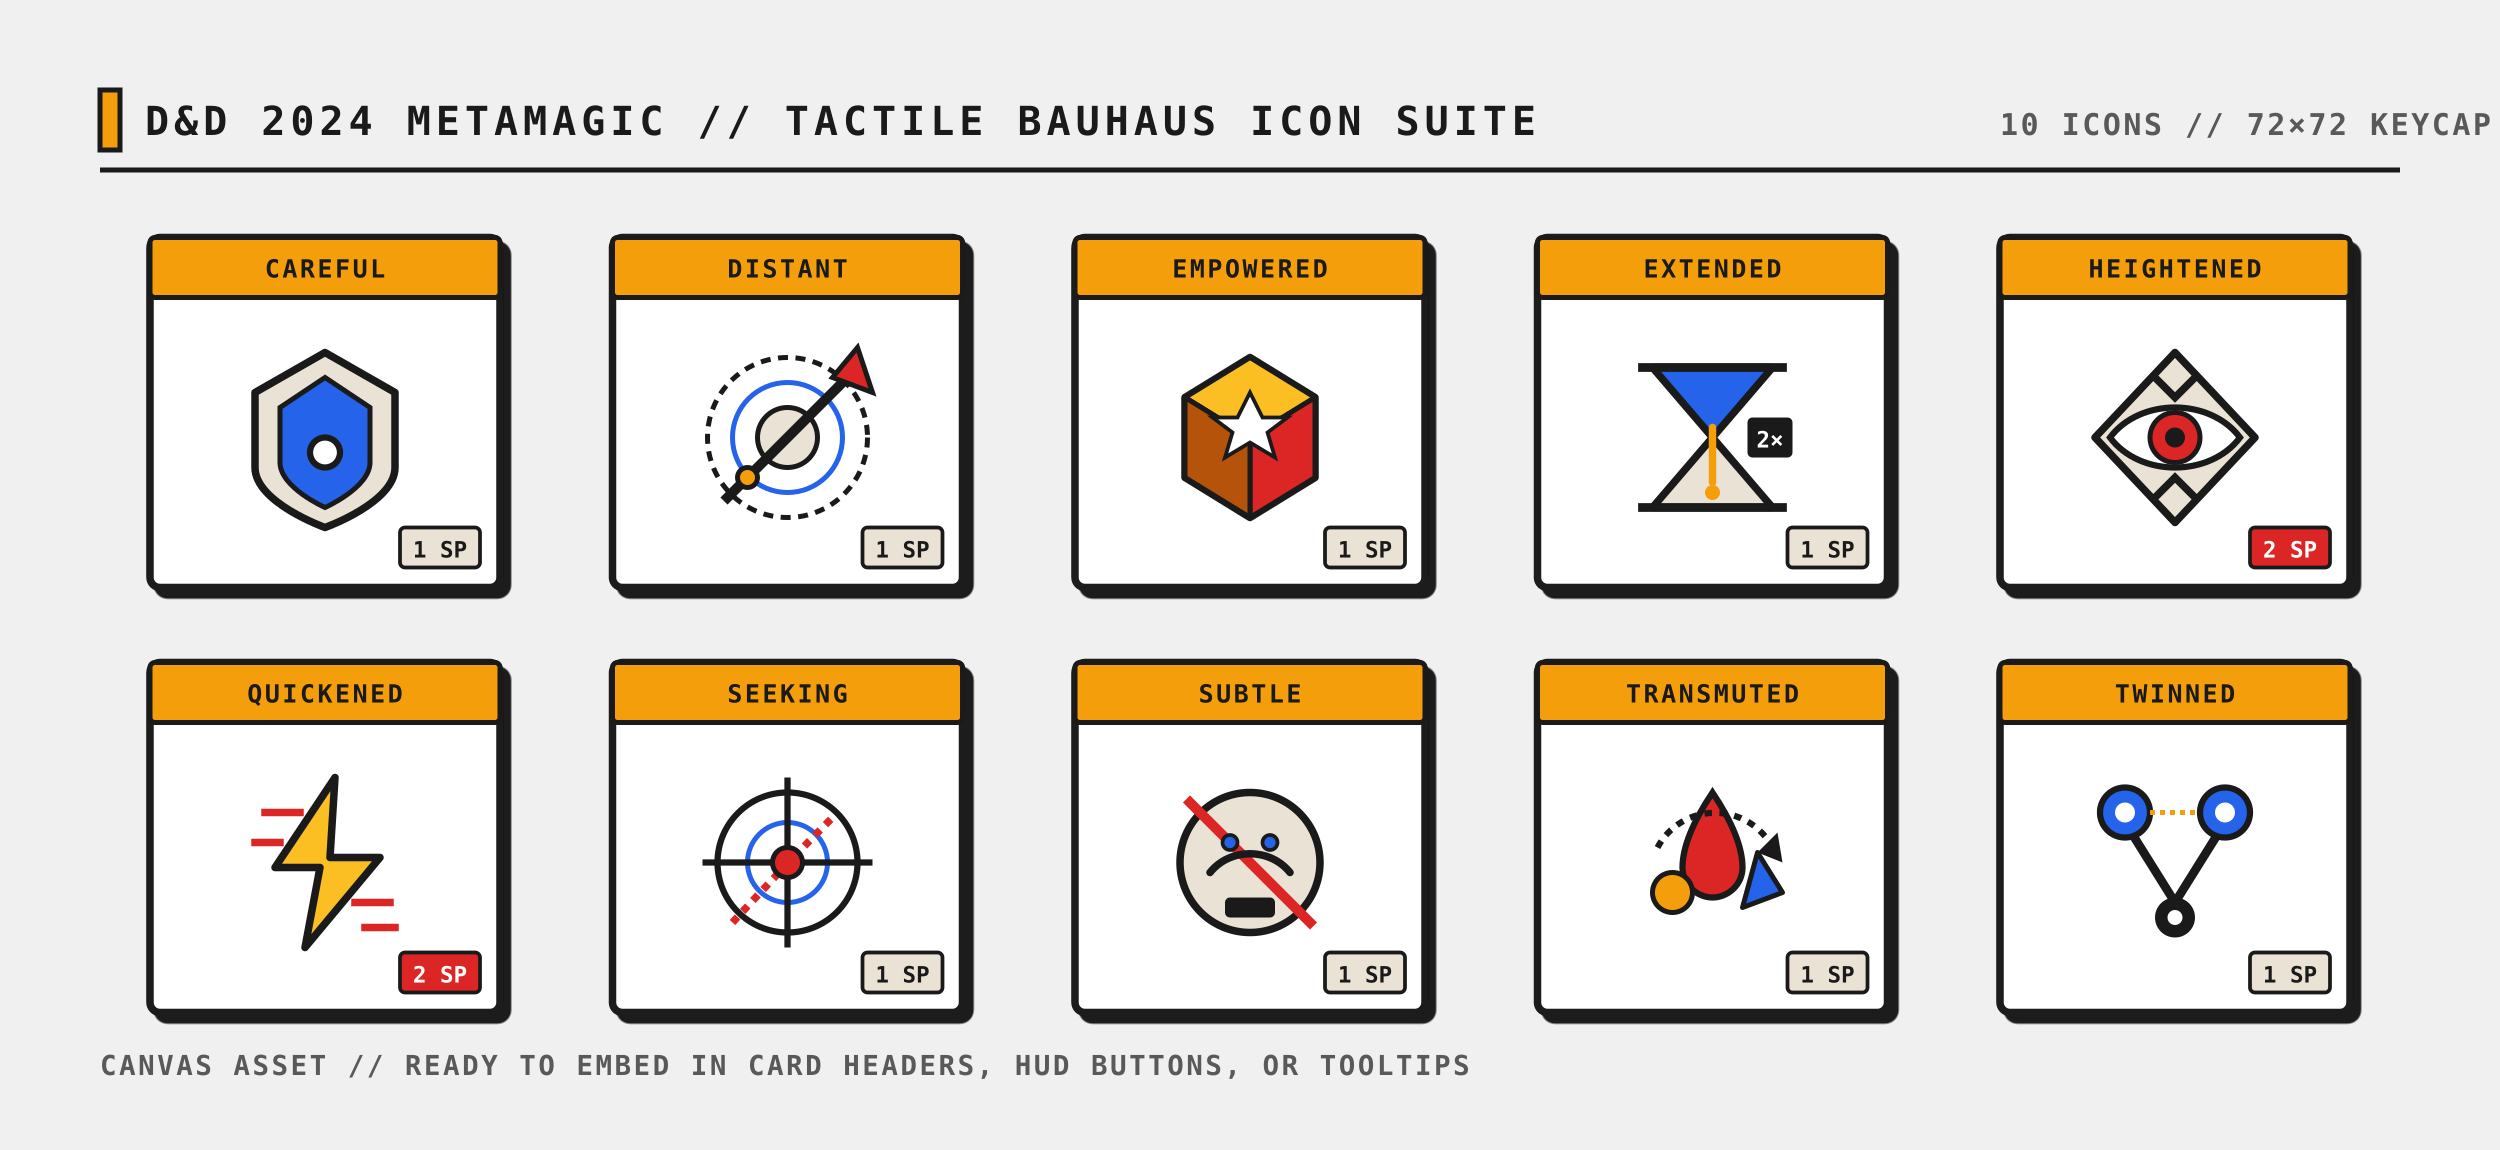
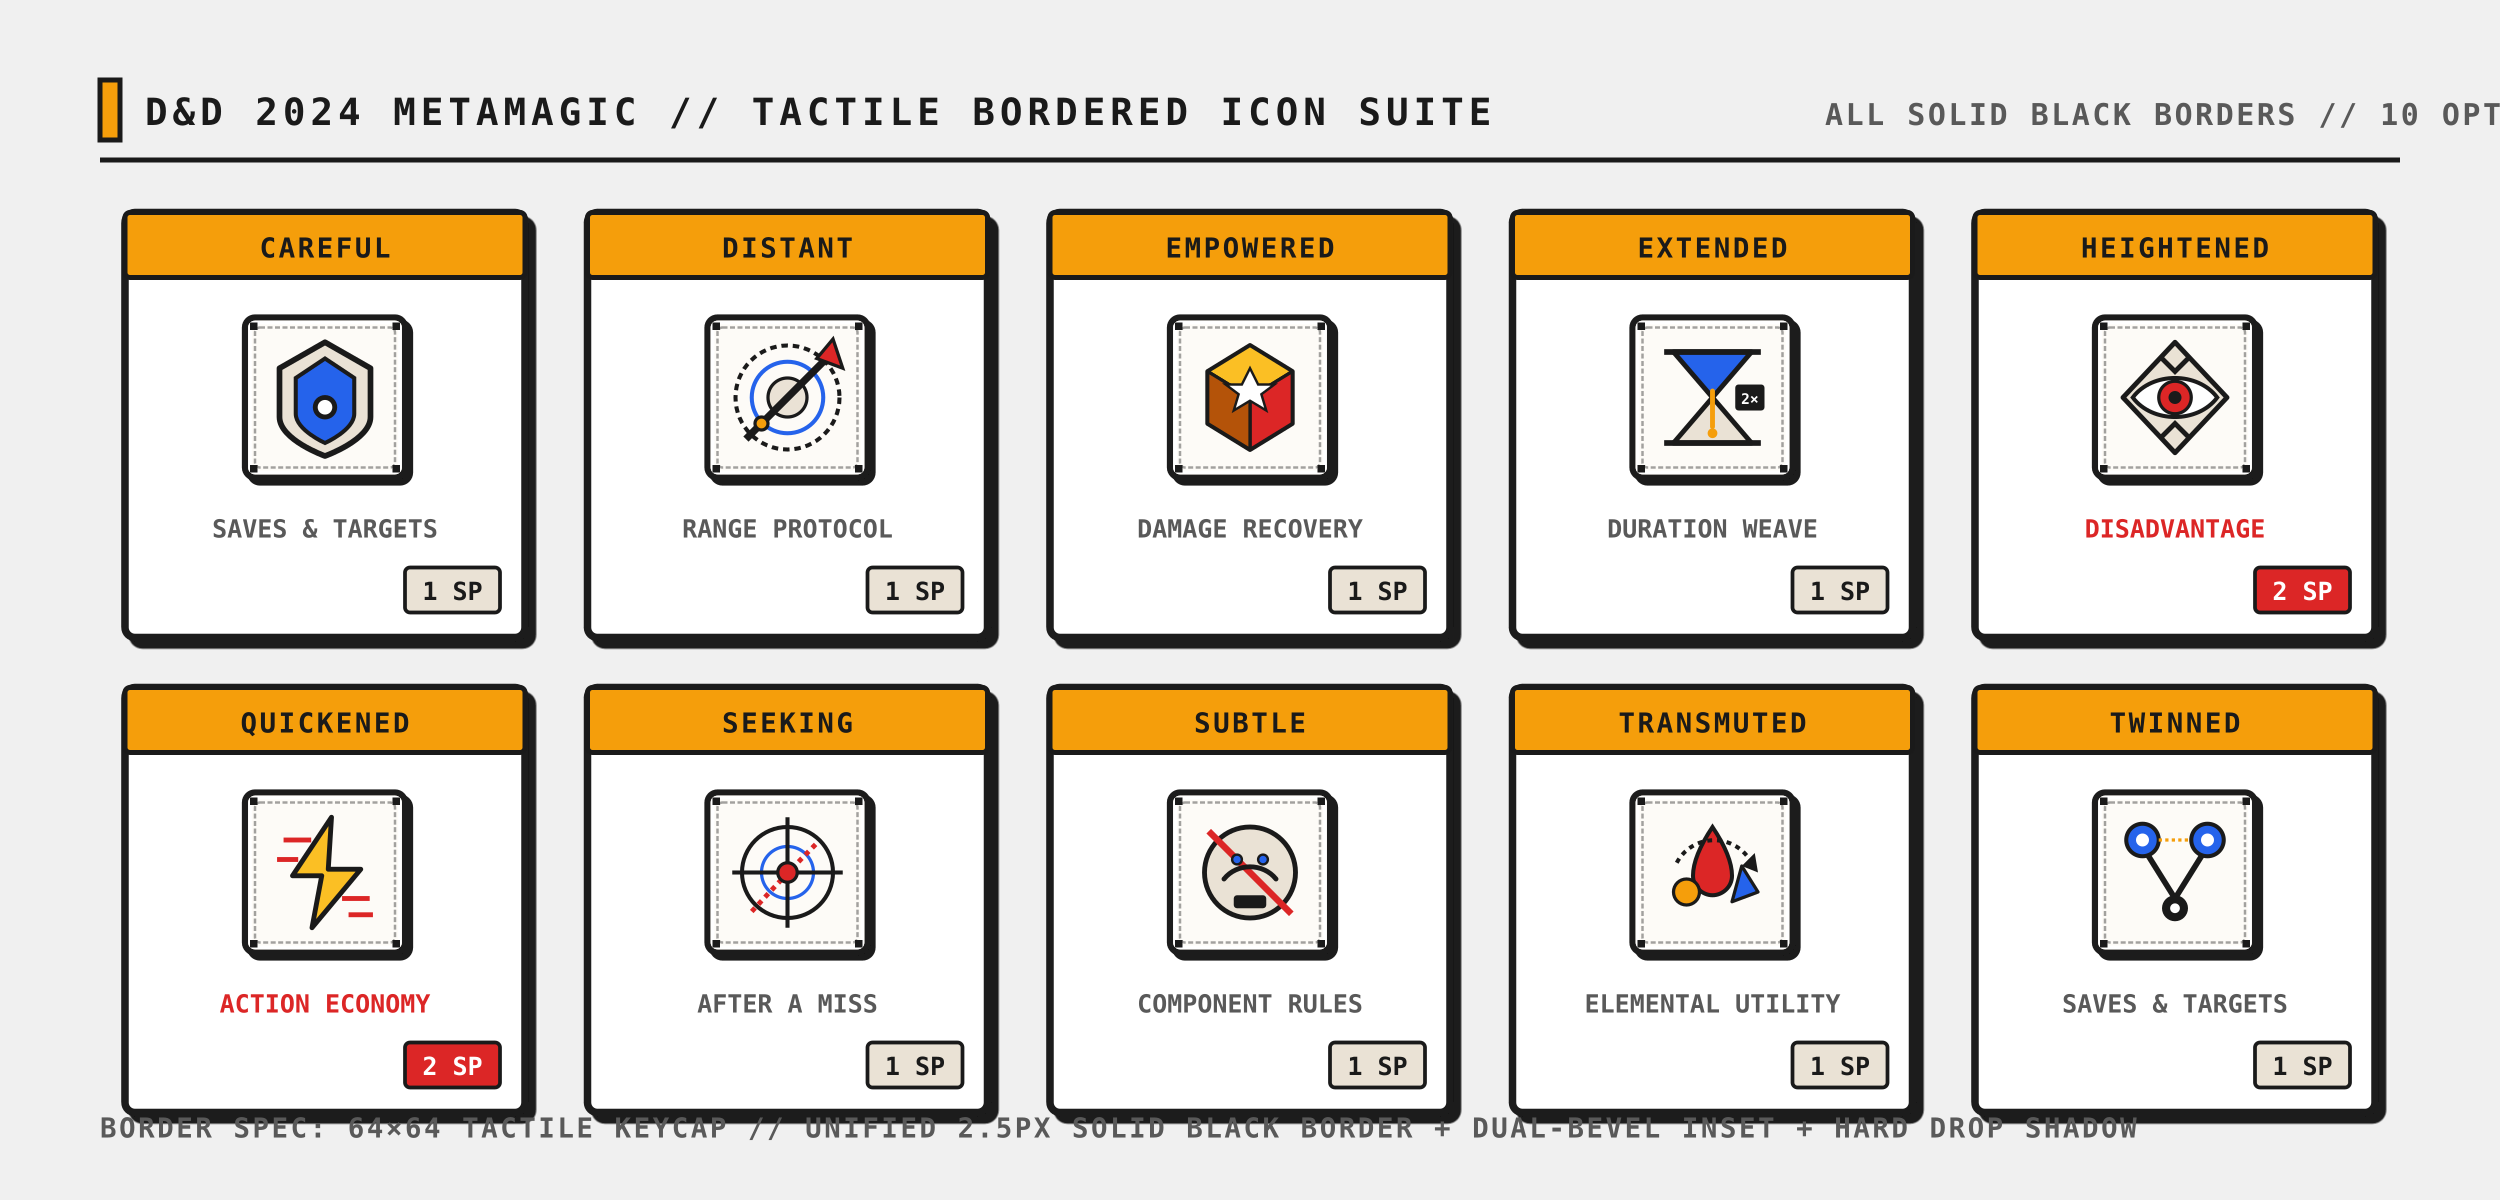
- <svg xmlns="http://www.w3.org/2000/svg" viewBox="0 0 1000 460" width="1000" height="460" style="background:#f4ede2; font-family:'Space Grotesk', 'JetBrains Mono', monospace;">
+ <svg xmlns="http://www.w3.org/2000/svg" viewBox="0 0 1000 480" width="1000" height="480" style="background:#f4ede2; font-family:'Space Grotesk', 'JetBrains Mono', monospace;">
  <defs>
-     <filter id="chisel-drop" x="-10%" y="-10%" width="130%" height="130%">
+     <filter id="chisel-drop" x="-15%" y="-15%" width="130%" height="130%">
      <feDropShadow dx="3" dy="3" stdDeviation="0" flood-color="#1a1a1a" />
    </filter>
+     <filter id="badge-drop" x="-10%" y="-10%" width="125%" height="125%">
+       <feDropShadow dx="2" dy="2" stdDeviation="0" flood-color="#1a1a1a" />
+     </filter>
  </defs>
-   <g transform="translate(40, 36)">
+   <g transform="translate(40, 32)">
    <rect x="0" y="0" width="8" height="24" fill="#f59e0b" stroke="#1a1a1a" stroke-width="2" />
-     <text x="18" y="18" font-size="16" font-weight="900" fill="#1a1a1a" letter-spacing="2">D&amp;D 2024 METAMAGIC // TACTILE BAUHAUS ICON SUITE</text>
-     <text x="760" y="18" font-size="12" font-weight="700" fill="#595959" letter-spacing="1">10 ICONS // 72×72 KEYCAP GRID</text>
+     <text x="18" y="18" font-size="15" font-weight="900" fill="#1a1a1a" letter-spacing="2">D&amp;D 2024 METAMAGIC // TACTILE BORDERED ICON SUITE</text>
+     <text x="690" y="18" font-size="12" font-weight="700" fill="#595959" letter-spacing="1">ALL SOLID BLACK BORDERS // 10 OPTIONS</text>
    <line x1="0" y1="32" x2="920" y2="32" stroke="#1a1a1a" stroke-width="2" />
  </g>
-   <g transform="translate(60, 95)">
-     <rect x="0" y="0" width="140" height="140" rx="4" fill="#ffffff" stroke="#1a1a1a" stroke-width="3" filter="url(#chisel-drop)" />
-     <rect x="0" y="0" width="140" height="24" rx="2" fill="#f59e0b" stroke="#1a1a1a" stroke-width="2" />
-     <text x="70" y="16" font-size="10" font-weight="800" fill="#1a1a1a" text-anchor="middle" letter-spacing="1">CAREFUL</text>
-     <g transform="translate(70, 80)">
-       <path d="M 0,-34 L 28,-18 L 28,12 C 28,26 0,36 0,36 C 0,36 -28,26 -28,12 L -28,-18 Z" fill="#eae2d5" stroke="#1a1a1a" stroke-width="3" stroke-linejoin="round" />
-       <path d="M 0,-24 L 18,-12 L 18,10 C 18,20 0,28 0,28 C 0,28 -18,20 -18,10 L -18,-12 Z" fill="#2563eb" stroke="#1a1a1a" stroke-width="2" />
-       <circle cx="0" cy="6" r="6" fill="#ffffff" stroke="#1a1a1a" stroke-width="2.5" />
-     </g>
-     <rect x="100" y="116" width="32" height="16" rx="2" fill="#eae2d5" stroke="#1a1a1a" stroke-width="1.5" />
-     <text x="116" y="128" font-size="9" font-weight="800" fill="#1a1a1a" text-anchor="middle">1 SP</text>
-   </g>
-   <g transform="translate(245, 95)">
-     <rect x="0" y="0" width="140" height="140" rx="4" fill="#ffffff" stroke="#1a1a1a" stroke-width="3" filter="url(#chisel-drop)" />
-     <rect x="0" y="0" width="140" height="24" rx="2" fill="#f59e0b" stroke="#1a1a1a" stroke-width="2" />
-     <text x="70" y="16" font-size="10" font-weight="800" fill="#1a1a1a" text-anchor="middle" letter-spacing="1">DISTANT</text>
-     <g transform="translate(70, 80)">
-       <circle cx="0" cy="0" r="32" fill="none" stroke="#1a1a1a" stroke-width="2" stroke-dasharray="4 3" />
-       <circle cx="0" cy="0" r="22" fill="none" stroke="#2563eb" stroke-width="2" />
-       <circle cx="0" cy="0" r="12" fill="#eae2d5" stroke="#1a1a1a" stroke-width="2" />
-       <line x1="-24" y1="24" x2="26" y2="-26" stroke="#1a1a1a" stroke-width="4" stroke-linecap="square" />
-       <polygon points="28,-36 34,-18 18,-24" fill="#dc2626" stroke="#1a1a1a" stroke-width="2" />
-       <circle cx="-16" cy="16" r="4" fill="#f59e0b" stroke="#1a1a1a" stroke-width="2" />
-     </g>
-     <rect x="100" y="116" width="32" height="16" rx="2" fill="#eae2d5" stroke="#1a1a1a" stroke-width="1.5" />
-     <text x="116" y="128" font-size="9" font-weight="800" fill="#1a1a1a" text-anchor="middle">1 SP</text>
-   </g>
-   <g transform="translate(430, 95)">
-     <rect x="0" y="0" width="140" height="140" rx="4" fill="#ffffff" stroke="#1a1a1a" stroke-width="3" filter="url(#chisel-drop)" />
-     <rect x="0" y="0" width="140" height="24" rx="2" fill="#f59e0b" stroke="#1a1a1a" stroke-width="2" />
-     <text x="70" y="16" font-size="10" font-weight="800" fill="#1a1a1a" text-anchor="middle" letter-spacing="1">EMPOWERED</text>
-     <g transform="translate(70, 80)">
-       <polygon points="0,-32 26,-16 26,16 0,32 -26,16 -26,-16" fill="#eae2d5" stroke="#1a1a1a" stroke-width="3" stroke-linejoin="round" />
-       <polygon points="0,-32 26,-16 0,0 -26,-16" fill="#fbbf24" stroke="#1a1a1a" stroke-width="2" stroke-linejoin="round" />
-       <polygon points="0,0 26,-16 26,16 0,32" fill="#dc2626" stroke="#1a1a1a" stroke-width="2" stroke-linejoin="round" />
-       <polygon points="0,0 -26,-16 -26,16 0,32" fill="#b45309" stroke="#1a1a1a" stroke-width="2" stroke-linejoin="round" />
-       <polygon points="0,-18 5,-8 15,-8 7,-2 10,8 0,2 -10,8 -7,-2 -15,-8 -5,-8" fill="#ffffff" stroke="#1a1a1a" stroke-width="1.5" />
-     </g>
-     <rect x="100" y="116" width="32" height="16" rx="2" fill="#eae2d5" stroke="#1a1a1a" stroke-width="1.5" />
-     <text x="116" y="128" font-size="9" font-weight="800" fill="#1a1a1a" text-anchor="middle">1 SP</text>
-   </g>
-   <g transform="translate(615, 95)">
-     <rect x="0" y="0" width="140" height="140" rx="4" fill="#ffffff" stroke="#1a1a1a" stroke-width="3" filter="url(#chisel-drop)" />
-     <rect x="0" y="0" width="140" height="24" rx="2" fill="#f59e0b" stroke="#1a1a1a" stroke-width="2" />
-     <text x="70" y="16" font-size="10" font-weight="800" fill="#1a1a1a" text-anchor="middle" letter-spacing="1">EXTENDED</text>
-     <g transform="translate(70, 80)">
-       <polygon points="-24,-28 24,-28 0,0" fill="#2563eb" stroke="#1a1a1a" stroke-width="3" stroke-linejoin="round" />
-       <polygon points="-24,28 24,28 0,0" fill="#eae2d5" stroke="#1a1a1a" stroke-width="3" stroke-linejoin="round" />
-       <line x1="-28" y1="-28" x2="28" y2="-28" stroke="#1a1a1a" stroke-width="3.5" stroke-linecap="square" />
-       <line x1="-28" y1="28" x2="28" y2="28" stroke="#1a1a1a" stroke-width="3.5" stroke-linecap="square" />
-       <line x1="0" y1="-4" x2="0" y2="18" stroke="#f59e0b" stroke-width="3" stroke-linecap="round" />
-       <circle cx="0" cy="22" r="3" fill="#f59e0b" />
-       <rect x="14" y="-8" width="18" height="16" rx="2" fill="#1a1a1a" />
-       <text x="23" y="4" font-size="9" font-weight="900" fill="#ffffff" text-anchor="middle">2×</text>
-     </g>
-     <rect x="100" y="116" width="32" height="16" rx="2" fill="#eae2d5" stroke="#1a1a1a" stroke-width="1.5" />
-     <text x="116" y="128" font-size="9" font-weight="800" fill="#1a1a1a" text-anchor="middle">1 SP</text>
-   </g>
-   <g transform="translate(800, 95)">
-     <rect x="0" y="0" width="140" height="140" rx="4" fill="#ffffff" stroke="#1a1a1a" stroke-width="3" filter="url(#chisel-drop)" />
-     <rect x="0" y="0" width="140" height="24" rx="2" fill="#f59e0b" stroke="#1a1a1a" stroke-width="2" />
-     <text x="70" y="16" font-size="10" font-weight="800" fill="#1a1a1a" text-anchor="middle" letter-spacing="1">HEIGHTENED</text>
-     <g transform="translate(70, 80)">
-       <polygon points="0,-34 32,0 0,34 -32,0" fill="#eae2d5" stroke="#1a1a1a" stroke-width="3" stroke-linejoin="round" />
-       <path d="M -26,0 C -14,-16 14,-16 26,0 C 14,16 -14,16 -26,0 Z" fill="#ffffff" stroke="#1a1a1a" stroke-width="2.5" />
-       <circle cx="0" cy="0" r="10" fill="#dc2626" stroke="#1a1a1a" stroke-width="2" />
-       <circle cx="0" cy="0" r="4" fill="#1a1a1a" />
-       <path d="M -8,-24 L 0,-16 L 8,-24" fill="none" stroke="#1a1a1a" stroke-width="3" stroke-linecap="round" />
-       <path d="M -8,24 L 0,16 L 8,24" fill="none" stroke="#1a1a1a" stroke-width="3" stroke-linecap="round" />
-     </g>
-     <rect x="100" y="116" width="32" height="16" rx="2" fill="#dc2626" stroke="#1a1a1a" stroke-width="1.5" />
-     <text x="116" y="128" font-size="9" font-weight="800" fill="#ffffff" text-anchor="middle">2 SP</text>
-   </g>
-   <g transform="translate(60, 265)">
-     <rect x="0" y="0" width="140" height="140" rx="4" fill="#ffffff" stroke="#1a1a1a" stroke-width="3" filter="url(#chisel-drop)" />
-     <rect x="0" y="0" width="140" height="24" rx="2" fill="#f59e0b" stroke="#1a1a1a" stroke-width="2" />
-     <text x="70" y="16" font-size="10" font-weight="800" fill="#1a1a1a" text-anchor="middle" letter-spacing="1">QUICKENED</text>
-     <g transform="translate(70, 80)">
-       <polygon points="4,-34 -20,2 -2,2 -8,34 22,-2 2,-2" fill="#fbbf24" stroke="#1a1a1a" stroke-width="3" stroke-linejoin="round" />
-       <line x1="-24" y1="-20" x2="-10" y2="-20" stroke="#dc2626" stroke-width="3" stroke-linecap="square" />
-       <line x1="-28" y1="-8" x2="-18" y2="-8" stroke="#dc2626" stroke-width="3" stroke-linecap="square" />
-       <line x1="12" y1="16" x2="26" y2="16" stroke="#dc2626" stroke-width="3" stroke-linecap="square" />
-       <line x1="16" y1="26" x2="28" y2="26" stroke="#dc2626" stroke-width="3" stroke-linecap="square" />
-     </g>
-     <rect x="100" y="116" width="32" height="16" rx="2" fill="#dc2626" stroke="#1a1a1a" stroke-width="1.5" />
-     <text x="116" y="128" font-size="9" font-weight="800" fill="#ffffff" text-anchor="middle">2 SP</text>
-   </g>
-   <g transform="translate(245, 265)">
-     <rect x="0" y="0" width="140" height="140" rx="4" fill="#ffffff" stroke="#1a1a1a" stroke-width="3" filter="url(#chisel-drop)" />
-     <rect x="0" y="0" width="140" height="24" rx="2" fill="#f59e0b" stroke="#1a1a1a" stroke-width="2" />
-     <text x="70" y="16" font-size="10" font-weight="800" fill="#1a1a1a" text-anchor="middle" letter-spacing="1">SEEKING</text>
-     <g transform="translate(70, 80)">
-       <circle cx="0" cy="0" r="28" fill="none" stroke="#1a1a1a" stroke-width="2.5" />
-       <circle cx="0" cy="0" r="16" fill="none" stroke="#2563eb" stroke-width="2" />
-       <line x1="-34" y1="0" x2="34" y2="0" stroke="#1a1a1a" stroke-width="2.5" />
-       <line x1="0" y1="-34" x2="0" y2="34" stroke="#1a1a1a" stroke-width="2.5" />
-       <path d="M -22,24 Q 0,0 18,-18" fill="none" stroke="#dc2626" stroke-width="3" stroke-dasharray="3 3" />
-       <circle cx="0" cy="0" r="6" fill="#dc2626" stroke="#1a1a1a" stroke-width="2" />
-     </g>
-     <rect x="100" y="116" width="32" height="16" rx="2" fill="#eae2d5" stroke="#1a1a1a" stroke-width="1.5" />
-     <text x="116" y="128" font-size="9" font-weight="800" fill="#1a1a1a" text-anchor="middle">1 SP</text>
-   </g>
-   <g transform="translate(430, 265)">
-     <rect x="0" y="0" width="140" height="140" rx="4" fill="#ffffff" stroke="#1a1a1a" stroke-width="3" filter="url(#chisel-drop)" />
-     <rect x="0" y="0" width="140" height="24" rx="2" fill="#f59e0b" stroke="#1a1a1a" stroke-width="2" />
-     <text x="70" y="16" font-size="10" font-weight="800" fill="#1a1a1a" text-anchor="middle" letter-spacing="1">SUBTLE</text>
-     <g transform="translate(70, 80)">
-       <circle cx="0" cy="0" r="28" fill="#eae2d5" stroke="#1a1a1a" stroke-width="3" />
-       <line x1="-24" y1="-24" x2="24" y2="24" stroke="#dc2626" stroke-width="4" stroke-linecap="square" />
-       <path d="M -16,4 C -8,-6 8,-6 16,4" fill="none" stroke="#1a1a1a" stroke-width="3" stroke-linecap="round" />
-       <circle cx="-8" cy="-8" r="3" fill="#2563eb" stroke="#1a1a1a" stroke-width="1.5" />
-       <circle cx="8" cy="-8" r="3" fill="#2563eb" stroke="#1a1a1a" stroke-width="1.5" />
-       <rect x="-10" y="14" width="20" height="8" rx="2" fill="#1a1a1a" />
-     </g>
-     <rect x="100" y="116" width="32" height="16" rx="2" fill="#eae2d5" stroke="#1a1a1a" stroke-width="1.5" />
-     <text x="116" y="128" font-size="9" font-weight="800" fill="#1a1a1a" text-anchor="middle">1 SP</text>
-   </g>
-   <g transform="translate(615, 265)">
-     <rect x="0" y="0" width="140" height="140" rx="4" fill="#ffffff" stroke="#1a1a1a" stroke-width="3" filter="url(#chisel-drop)" />
-     <rect x="0" y="0" width="140" height="24" rx="2" fill="#f59e0b" stroke="#1a1a1a" stroke-width="2" />
-     <text x="70" y="16" font-size="10" font-weight="800" fill="#1a1a1a" text-anchor="middle" letter-spacing="1">TRANSMUTED</text>
-     <g transform="translate(70, 80)">
-       <path d="M 0,-28 C 8,-16 12,-6 12,2 C 12,9 6,14 0,14 C -6,14 -12,9 -12,2 C -12,-6 -8,-16 0,-28 Z" fill="#dc2626" stroke="#1a1a1a" stroke-width="2.5" />
-       <polygon points="18,-4 28,12 12,18" fill="#2563eb" stroke="#1a1a1a" stroke-width="2" stroke-linejoin="round" />
-       <circle cx="-16" cy="12" r="8" fill="#f59e0b" stroke="#1a1a1a" stroke-width="2" />
-       <path d="M -22,-6 A 26 26 0 0 1 24,-6" fill="none" stroke="#1a1a1a" stroke-width="2.5" stroke-dasharray="3 3" />
-       <polygon points="26,-12 28,0 18,-4" fill="#1a1a1a" />
-     </g>
-     <rect x="100" y="116" width="32" height="16" rx="2" fill="#eae2d5" stroke="#1a1a1a" stroke-width="1.5" />
-     <text x="116" y="128" font-size="9" font-weight="800" fill="#1a1a1a" text-anchor="middle">1 SP</text>
-   </g>
-   <g transform="translate(800, 265)">
-     <rect x="0" y="0" width="140" height="140" rx="4" fill="#ffffff" stroke="#1a1a1a" stroke-width="3" filter="url(#chisel-drop)" />
-     <rect x="0" y="0" width="140" height="24" rx="2" fill="#f59e0b" stroke="#1a1a1a" stroke-width="2" />
-     <text x="70" y="16" font-size="10" font-weight="800" fill="#1a1a1a" text-anchor="middle" letter-spacing="1">TWINNED</text>
-     <g transform="translate(70, 80)">
-       <circle cx="0" cy="22" r="7" fill="#1a1a1a" stroke="#1a1a1a" stroke-width="2" />
-       <circle cx="0" cy="22" r="3" fill="#ffffff" />
-       <line x1="0" y1="16" x2="-20" y2="-16" stroke="#1a1a1a" stroke-width="3.5" stroke-linecap="round" />
-       <line x1="0" y1="16" x2="20" y2="-16" stroke="#1a1a1a" stroke-width="3.5" stroke-linecap="round" />
-       <circle cx="-20" cy="-20" r="10" fill="#2563eb" stroke="#1a1a1a" stroke-width="2.5" />
-       <circle cx="-20" cy="-20" r="4" fill="#ffffff" />
-       <circle cx="20" cy="-20" r="10" fill="#2563eb" stroke="#1a1a1a" stroke-width="2.5" />
-       <circle cx="20" cy="-20" r="4" fill="#ffffff" />
-       <line x1="-10" y1="-20" x2="10" y2="-20" stroke="#f59e0b" stroke-width="2" stroke-dasharray="2 2" />
-     </g>
-     <rect x="100" y="116" width="32" height="16" rx="2" fill="#eae2d5" stroke="#1a1a1a" stroke-width="1.5" />
-     <text x="116" y="128" font-size="9" font-weight="800" fill="#1a1a1a" text-anchor="middle">1 SP</text>
-   </g>
-   <g transform="translate(40, 430)">
-     <text x="0" y="0" font-size="11" font-weight="700" fill="#595959" letter-spacing="1">CANVAS ASSET // READY TO EMBED IN CARD HEADERS, HUD BUTTONS, OR TOOLTIPS</text>
+   <g transform="translate(50, 85)">
+     <rect x="0" y="0" width="160" height="170" rx="4" fill="#ffffff" stroke="#1a1a1a" stroke-width="3" filter="url(#chisel-drop)" />
+     <rect x="0" y="0" width="160" height="26" rx="2" fill="#f59e0b" stroke="#1a1a1a" stroke-width="2" />
+     <text x="80" y="18" font-size="11" font-weight="800" fill="#1a1a1a" text-anchor="middle" letter-spacing="1">CAREFUL</text>
+     <g transform="translate(48, 42)">
+       <rect x="0" y="0" width="64" height="64" rx="4" fill="#eae2d5" stroke="#1a1a1a" stroke-width="2.5" filter="url(#badge-drop)" />
+       <rect x="2" y="2" width="60" height="60" rx="2" fill="#fdfbf7" stroke="#ffffff" stroke-width="1.5" />
+       <rect x="4" y="4" width="56" height="56" rx="2" fill="none" stroke="#1a1a1a" stroke-width="1" stroke-dasharray="2 1" opacity="0.4" />
+       <rect x="2" y="2" width="3" height="3" fill="#1a1a1a" />
+       <rect x="59" y="2" width="3" height="3" fill="#1a1a1a" />
+       <rect x="2" y="59" width="3" height="3" fill="#1a1a1a" />
+       <rect x="59" y="59" width="3" height="3" fill="#1a1a1a" />
+       <g transform="translate(32, 32) scale(0.65)">
+         <path d="M 0,-34 L 28,-18 L 28,12 C 28,26 0,36 0,36 C 0,36 -28,26 -28,12 L -28,-18 Z" fill="#eae2d5" stroke="#1a1a1a" stroke-width="3.5" stroke-linejoin="round" />
+         <path d="M 0,-24 L 18,-12 L 18,10 C 18,20 0,28 0,28 C 0,28 -18,20 -18,10 L -18,-12 Z" fill="#2563eb" stroke="#1a1a1a" stroke-width="2.5" />
+         <circle cx="0" cy="6" r="6" fill="#ffffff" stroke="#1a1a1a" stroke-width="3" />
+       </g>
+     </g>
+     <text x="80" y="130" font-size="10" font-weight="700" fill="#595959" text-anchor="middle">SAVES &amp; TARGETS</text>
+     <rect x="112" y="142" width="38" height="18" rx="2" fill="#eae2d5" stroke="#1a1a1a" stroke-width="1.5" />
+     <text x="131" y="155" font-size="10" font-weight="800" fill="#1a1a1a" text-anchor="middle">1 SP</text>
+   </g>
+   <g transform="translate(235, 85)">
+     <rect x="0" y="0" width="160" height="170" rx="4" fill="#ffffff" stroke="#1a1a1a" stroke-width="3" filter="url(#chisel-drop)" />
+     <rect x="0" y="0" width="160" height="26" rx="2" fill="#f59e0b" stroke="#1a1a1a" stroke-width="2" />
+     <text x="80" y="18" font-size="11" font-weight="800" fill="#1a1a1a" text-anchor="middle" letter-spacing="1">DISTANT</text>
+     <g transform="translate(48, 42)">
+       <rect x="0" y="0" width="64" height="64" rx="4" fill="#eae2d5" stroke="#1a1a1a" stroke-width="2.5" filter="url(#badge-drop)" />
+       <rect x="2" y="2" width="60" height="60" rx="2" fill="#fdfbf7" stroke="#ffffff" stroke-width="1.5" />
+       <rect x="4" y="4" width="56" height="56" rx="2" fill="none" stroke="#1a1a1a" stroke-width="1" stroke-dasharray="2 1" opacity="0.4" />
+       <rect x="2" y="2" width="3" height="3" fill="#1a1a1a" />
+       <rect x="59" y="2" width="3" height="3" fill="#1a1a1a" />
+       <rect x="2" y="59" width="3" height="3" fill="#1a1a1a" />
+       <rect x="59" y="59" width="3" height="3" fill="#1a1a1a" />
+       <g transform="translate(32, 32) scale(0.65)">
+         <circle cx="0" cy="0" r="32" fill="none" stroke="#1a1a1a" stroke-width="2.5" stroke-dasharray="4 3" />
+         <circle cx="0" cy="0" r="22" fill="none" stroke="#2563eb" stroke-width="2.5" />
+         <circle cx="0" cy="0" r="12" fill="#eae2d5" stroke="#1a1a1a" stroke-width="2" />
+         <line x1="-24" y1="24" x2="26" y2="-26" stroke="#1a1a1a" stroke-width="4.5" stroke-linecap="square" />
+         <polygon points="28,-36 34,-18 18,-24" fill="#dc2626" stroke="#1a1a1a" stroke-width="2" />
+         <circle cx="-16" cy="16" r="4" fill="#f59e0b" stroke="#1a1a1a" stroke-width="2" />
+       </g>
+     </g>
+     <text x="80" y="130" font-size="10" font-weight="700" fill="#595959" text-anchor="middle">RANGE PROTOCOL</text>
+     <rect x="112" y="142" width="38" height="18" rx="2" fill="#eae2d5" stroke="#1a1a1a" stroke-width="1.5" />
+     <text x="131" y="155" font-size="10" font-weight="800" fill="#1a1a1a" text-anchor="middle">1 SP</text>
+   </g>
+   <g transform="translate(420, 85)">
+     <rect x="0" y="0" width="160" height="170" rx="4" fill="#ffffff" stroke="#1a1a1a" stroke-width="3" filter="url(#chisel-drop)" />
+     <rect x="0" y="0" width="160" height="26" rx="2" fill="#f59e0b" stroke="#1a1a1a" stroke-width="2" />
+     <text x="80" y="18" font-size="11" font-weight="800" fill="#1a1a1a" text-anchor="middle" letter-spacing="1">EMPOWERED</text>
+     <g transform="translate(48, 42)">
+       <rect x="0" y="0" width="64" height="64" rx="4" fill="#eae2d5" stroke="#1a1a1a" stroke-width="2.5" filter="url(#badge-drop)" />
+       <rect x="2" y="2" width="60" height="60" rx="2" fill="#fdfbf7" stroke="#ffffff" stroke-width="1.5" />
+       <rect x="4" y="4" width="56" height="56" rx="2" fill="none" stroke="#1a1a1a" stroke-width="1" stroke-dasharray="2 1" opacity="0.4" />
+       <rect x="2" y="2" width="3" height="3" fill="#1a1a1a" />
+       <rect x="59" y="2" width="3" height="3" fill="#1a1a1a" />
+       <rect x="2" y="59" width="3" height="3" fill="#1a1a1a" />
+       <rect x="59" y="59" width="3" height="3" fill="#1a1a1a" />
+       <g transform="translate(32, 32) scale(0.65)">
+         <polygon points="0,-32 26,-16 26,16 0,32 -26,16 -26,-16" fill="#eae2d5" stroke="#1a1a1a" stroke-width="3" stroke-linejoin="round" />
+         <polygon points="0,-32 26,-16 0,0 -26,-16" fill="#fbbf24" stroke="#1a1a1a" stroke-width="2" stroke-linejoin="round" />
+         <polygon points="0,0 26,-16 26,16 0,32" fill="#dc2626" stroke="#1a1a1a" stroke-width="2" stroke-linejoin="round" />
+         <polygon points="0,0 -26,-16 -26,16 0,32" fill="#b45309" stroke="#1a1a1a" stroke-width="2" stroke-linejoin="round" />
+         <polygon points="0,-18 5,-8 15,-8 7,-2 10,8 0,2 -10,8 -7,-2 -15,-8 -5,-8" fill="#ffffff" stroke="#1a1a1a" stroke-width="1.5" />
+       </g>
+     </g>
+     <text x="80" y="130" font-size="10" font-weight="700" fill="#595959" text-anchor="middle">DAMAGE RECOVERY</text>
+     <rect x="112" y="142" width="38" height="18" rx="2" fill="#eae2d5" stroke="#1a1a1a" stroke-width="1.5" />
+     <text x="131" y="155" font-size="10" font-weight="800" fill="#1a1a1a" text-anchor="middle">1 SP</text>
+   </g>
+   <g transform="translate(605, 85)">
+     <rect x="0" y="0" width="160" height="170" rx="4" fill="#ffffff" stroke="#1a1a1a" stroke-width="3" filter="url(#chisel-drop)" />
+     <rect x="0" y="0" width="160" height="26" rx="2" fill="#f59e0b" stroke="#1a1a1a" stroke-width="2" />
+     <text x="80" y="18" font-size="11" font-weight="800" fill="#1a1a1a" text-anchor="middle" letter-spacing="1">EXTENDED</text>
+     <g transform="translate(48, 42)">
+       <rect x="0" y="0" width="64" height="64" rx="4" fill="#eae2d5" stroke="#1a1a1a" stroke-width="2.5" filter="url(#badge-drop)" />
+       <rect x="2" y="2" width="60" height="60" rx="2" fill="#fdfbf7" stroke="#ffffff" stroke-width="1.5" />
+       <rect x="4" y="4" width="56" height="56" rx="2" fill="none" stroke="#1a1a1a" stroke-width="1" stroke-dasharray="2 1" opacity="0.4" />
+       <rect x="2" y="2" width="3" height="3" fill="#1a1a1a" />
+       <rect x="59" y="2" width="3" height="3" fill="#1a1a1a" />
+       <rect x="2" y="59" width="3" height="3" fill="#1a1a1a" />
+       <rect x="59" y="59" width="3" height="3" fill="#1a1a1a" />
+       <g transform="translate(32, 32) scale(0.65)">
+         <polygon points="-24,-28 24,-28 0,0" fill="#2563eb" stroke="#1a1a1a" stroke-width="3" stroke-linejoin="round" />
+         <polygon points="-24,28 24,28 0,0" fill="#eae2d5" stroke="#1a1a1a" stroke-width="3" stroke-linejoin="round" />
+         <line x1="-28" y1="-28" x2="28" y2="-28" stroke="#1a1a1a" stroke-width="3.5" stroke-linecap="square" />
+         <line x1="-28" y1="28" x2="28" y2="28" stroke="#1a1a1a" stroke-width="3.5" stroke-linecap="square" />
+         <line x1="0" y1="-4" x2="0" y2="18" stroke="#f59e0b" stroke-width="3" stroke-linecap="round" />
+         <circle cx="0" cy="22" r="3" fill="#f59e0b" />
+         <rect x="14" y="-8" width="18" height="16" rx="2" fill="#1a1a1a" />
+         <text x="23" y="4" font-size="9" font-weight="900" fill="#ffffff" text-anchor="middle">2×</text>
+       </g>
+     </g>
+     <text x="80" y="130" font-size="10" font-weight="700" fill="#595959" text-anchor="middle">DURATION WEAVE</text>
+     <rect x="112" y="142" width="38" height="18" rx="2" fill="#eae2d5" stroke="#1a1a1a" stroke-width="1.5" />
+     <text x="131" y="155" font-size="10" font-weight="800" fill="#1a1a1a" text-anchor="middle">1 SP</text>
+   </g>
+   <g transform="translate(790, 85)">
+     <rect x="0" y="0" width="160" height="170" rx="4" fill="#ffffff" stroke="#1a1a1a" stroke-width="3" filter="url(#chisel-drop)" />
+     <rect x="0" y="0" width="160" height="26" rx="2" fill="#f59e0b" stroke="#1a1a1a" stroke-width="2" />
+     <text x="80" y="18" font-size="11" font-weight="800" fill="#1a1a1a" text-anchor="middle" letter-spacing="1">HEIGHTENED</text>
+     <g transform="translate(48, 42)">
+       <rect x="0" y="0" width="64" height="64" rx="4" fill="#eae2d5" stroke="#1a1a1a" stroke-width="2.5" filter="url(#badge-drop)" />
+       <rect x="2" y="2" width="60" height="60" rx="2" fill="#fdfbf7" stroke="#ffffff" stroke-width="1.5" />
+       <rect x="4" y="4" width="56" height="56" rx="2" fill="none" stroke="#1a1a1a" stroke-width="1" stroke-dasharray="2 1" opacity="0.4" />
+       <rect x="2" y="2" width="3" height="3" fill="#1a1a1a" />
+       <rect x="59" y="2" width="3" height="3" fill="#1a1a1a" />
+       <rect x="2" y="59" width="3" height="3" fill="#1a1a1a" />
+       <rect x="59" y="59" width="3" height="3" fill="#1a1a1a" />
+       <g transform="translate(32, 32) scale(0.65)">
+         <polygon points="0,-34 32,0 0,34 -32,0" fill="#eae2d5" stroke="#1a1a1a" stroke-width="3" stroke-linejoin="round" />
+         <path d="M -26,0 C -14,-16 14,-16 26,0 C 14,16 -14,16 -26,0 Z" fill="#ffffff" stroke="#1a1a1a" stroke-width="2.5" />
+         <circle cx="0" cy="0" r="10" fill="#dc2626" stroke="#1a1a1a" stroke-width="2" />
+         <circle cx="0" cy="0" r="4" fill="#1a1a1a" />
+         <path d="M -8,-24 L 0,-16 L 8,-24" fill="none" stroke="#1a1a1a" stroke-width="3" stroke-linecap="round" />
+         <path d="M -8,24 L 0,16 L 8,24" fill="none" stroke="#1a1a1a" stroke-width="3" stroke-linecap="round" />
+       </g>
+     </g>
+     <text x="80" y="130" font-size="10" font-weight="700" fill="#dc2626" text-anchor="middle">DISADVANTAGE</text>
+     <rect x="112" y="142" width="38" height="18" rx="2" fill="#dc2626" stroke="#1a1a1a" stroke-width="1.5" />
+     <text x="131" y="155" font-size="10" font-weight="800" fill="#ffffff" text-anchor="middle">2 SP</text>
+   </g>
+   <g transform="translate(50, 275)">
+     <rect x="0" y="0" width="160" height="170" rx="4" fill="#ffffff" stroke="#1a1a1a" stroke-width="3" filter="url(#chisel-drop)" />
+     <rect x="0" y="0" width="160" height="26" rx="2" fill="#f59e0b" stroke="#1a1a1a" stroke-width="2" />
+     <text x="80" y="18" font-size="11" font-weight="800" fill="#1a1a1a" text-anchor="middle" letter-spacing="1">QUICKENED</text>
+     <g transform="translate(48, 42)">
+       <rect x="0" y="0" width="64" height="64" rx="4" fill="#eae2d5" stroke="#1a1a1a" stroke-width="2.5" filter="url(#badge-drop)" />
+       <rect x="2" y="2" width="60" height="60" rx="2" fill="#fdfbf7" stroke="#ffffff" stroke-width="1.5" />
+       <rect x="4" y="4" width="56" height="56" rx="2" fill="none" stroke="#1a1a1a" stroke-width="1" stroke-dasharray="2 1" opacity="0.4" />
+       <rect x="2" y="2" width="3" height="3" fill="#1a1a1a" />
+       <rect x="59" y="2" width="3" height="3" fill="#1a1a1a" />
+       <rect x="2" y="59" width="3" height="3" fill="#1a1a1a" />
+       <rect x="59" y="59" width="3" height="3" fill="#1a1a1a" />
+       <g transform="translate(32, 32) scale(0.65)">
+         <polygon points="4,-34 -20,2 -2,2 -8,34 22,-2 2,-2" fill="#fbbf24" stroke="#1a1a1a" stroke-width="3" stroke-linejoin="round" />
+         <line x1="-24" y1="-20" x2="-10" y2="-20" stroke="#dc2626" stroke-width="3" stroke-linecap="square" />
+         <line x1="-28" y1="-8" x2="-18" y2="-8" stroke="#dc2626" stroke-width="3" stroke-linecap="square" />
+         <line x1="12" y1="16" x2="26" y2="16" stroke="#dc2626" stroke-width="3" stroke-linecap="square" />
+         <line x1="16" y1="26" x2="28" y2="26" stroke="#dc2626" stroke-width="3" stroke-linecap="square" />
+       </g>
+     </g>
+     <text x="80" y="130" font-size="10" font-weight="700" fill="#dc2626" text-anchor="middle">ACTION ECONOMY</text>
+     <rect x="112" y="142" width="38" height="18" rx="2" fill="#dc2626" stroke="#1a1a1a" stroke-width="1.5" />
+     <text x="131" y="155" font-size="10" font-weight="800" fill="#ffffff" text-anchor="middle">2 SP</text>
+   </g>
+   <g transform="translate(235, 275)">
+     <rect x="0" y="0" width="160" height="170" rx="4" fill="#ffffff" stroke="#1a1a1a" stroke-width="3" filter="url(#chisel-drop)" />
+     <rect x="0" y="0" width="160" height="26" rx="2" fill="#f59e0b" stroke="#1a1a1a" stroke-width="2" />
+     <text x="80" y="18" font-size="11" font-weight="800" fill="#1a1a1a" text-anchor="middle" letter-spacing="1">SEEKING</text>
+     <g transform="translate(48, 42)">
+       <rect x="0" y="0" width="64" height="64" rx="4" fill="#eae2d5" stroke="#1a1a1a" stroke-width="2.5" filter="url(#badge-drop)" />
+       <rect x="2" y="2" width="60" height="60" rx="2" fill="#fdfbf7" stroke="#ffffff" stroke-width="1.5" />
+       <rect x="4" y="4" width="56" height="56" rx="2" fill="none" stroke="#1a1a1a" stroke-width="1" stroke-dasharray="2 1" opacity="0.4" />
+       <rect x="2" y="2" width="3" height="3" fill="#1a1a1a" />
+       <rect x="59" y="2" width="3" height="3" fill="#1a1a1a" />
+       <rect x="2" y="59" width="3" height="3" fill="#1a1a1a" />
+       <rect x="59" y="59" width="3" height="3" fill="#1a1a1a" />
+       <g transform="translate(32, 32) scale(0.65)">
+         <circle cx="0" cy="0" r="28" fill="none" stroke="#1a1a1a" stroke-width="2.5" />
+         <circle cx="0" cy="0" r="16" fill="none" stroke="#2563eb" stroke-width="2" />
+         <line x1="-34" y1="0" x2="34" y2="0" stroke="#1a1a1a" stroke-width="2.5" />
+         <line x1="0" y1="-34" x2="0" y2="34" stroke="#1a1a1a" stroke-width="2.5" />
+         <path d="M -22,24 Q 0,0 18,-18" fill="none" stroke="#dc2626" stroke-width="3" stroke-dasharray="3 3" />
+         <circle cx="0" cy="0" r="6" fill="#dc2626" stroke="#1a1a1a" stroke-width="2" />
+       </g>
+     </g>
+     <text x="80" y="130" font-size="10" font-weight="700" fill="#595959" text-anchor="middle">AFTER A MISS</text>
+     <rect x="112" y="142" width="38" height="18" rx="2" fill="#eae2d5" stroke="#1a1a1a" stroke-width="1.5" />
+     <text x="131" y="155" font-size="10" font-weight="800" fill="#1a1a1a" text-anchor="middle">1 SP</text>
+   </g>
+   <g transform="translate(420, 275)">
+     <rect x="0" y="0" width="160" height="170" rx="4" fill="#ffffff" stroke="#1a1a1a" stroke-width="3" filter="url(#chisel-drop)" />
+     <rect x="0" y="0" width="160" height="26" rx="2" fill="#f59e0b" stroke="#1a1a1a" stroke-width="2" />
+     <text x="80" y="18" font-size="11" font-weight="800" fill="#1a1a1a" text-anchor="middle" letter-spacing="1">SUBTLE</text>
+     <g transform="translate(48, 42)">
+       <rect x="0" y="0" width="64" height="64" rx="4" fill="#eae2d5" stroke="#1a1a1a" stroke-width="2.5" filter="url(#badge-drop)" />
+       <rect x="2" y="2" width="60" height="60" rx="2" fill="#fdfbf7" stroke="#ffffff" stroke-width="1.5" />
+       <rect x="4" y="4" width="56" height="56" rx="2" fill="none" stroke="#1a1a1a" stroke-width="1" stroke-dasharray="2 1" opacity="0.4" />
+       <rect x="2" y="2" width="3" height="3" fill="#1a1a1a" />
+       <rect x="59" y="2" width="3" height="3" fill="#1a1a1a" />
+       <rect x="2" y="59" width="3" height="3" fill="#1a1a1a" />
+       <rect x="59" y="59" width="3" height="3" fill="#1a1a1a" />
+       <g transform="translate(32, 32) scale(0.65)">
+         <circle cx="0" cy="0" r="28" fill="#eae2d5" stroke="#1a1a1a" stroke-width="3" />
+         <line x1="-24" y1="-24" x2="24" y2="24" stroke="#dc2626" stroke-width="4" stroke-linecap="square" />
+         <path d="M -16,4 C -8,-6 8,-6 16,4" fill="none" stroke="#1a1a1a" stroke-width="3" stroke-linecap="round" />
+         <circle cx="-8" cy="-8" r="3" fill="#2563eb" stroke="#1a1a1a" stroke-width="1.5" />
+         <circle cx="8" cy="-8" r="3" fill="#2563eb" stroke="#1a1a1a" stroke-width="1.5" />
+         <rect x="-10" y="14" width="20" height="8" rx="2" fill="#1a1a1a" />
+       </g>
+     </g>
+     <text x="80" y="130" font-size="10" font-weight="700" fill="#595959" text-anchor="middle">COMPONENT RULES</text>
+     <rect x="112" y="142" width="38" height="18" rx="2" fill="#eae2d5" stroke="#1a1a1a" stroke-width="1.5" />
+     <text x="131" y="155" font-size="10" font-weight="800" fill="#1a1a1a" text-anchor="middle">1 SP</text>
+   </g>
+   <g transform="translate(605, 275)">
+     <rect x="0" y="0" width="160" height="170" rx="4" fill="#ffffff" stroke="#1a1a1a" stroke-width="3" filter="url(#chisel-drop)" />
+     <rect x="0" y="0" width="160" height="26" rx="2" fill="#f59e0b" stroke="#1a1a1a" stroke-width="2" />
+     <text x="80" y="18" font-size="11" font-weight="800" fill="#1a1a1a" text-anchor="middle" letter-spacing="1">TRANSMUTED</text>
+     <g transform="translate(48, 42)">
+       <rect x="0" y="0" width="64" height="64" rx="4" fill="#eae2d5" stroke="#1a1a1a" stroke-width="2.5" filter="url(#badge-drop)" />
+       <rect x="2" y="2" width="60" height="60" rx="2" fill="#fdfbf7" stroke="#ffffff" stroke-width="1.5" />
+       <rect x="4" y="4" width="56" height="56" rx="2" fill="none" stroke="#1a1a1a" stroke-width="1" stroke-dasharray="2 1" opacity="0.4" />
+       <rect x="2" y="2" width="3" height="3" fill="#1a1a1a" />
+       <rect x="59" y="2" width="3" height="3" fill="#1a1a1a" />
+       <rect x="2" y="59" width="3" height="3" fill="#1a1a1a" />
+       <rect x="59" y="59" width="3" height="3" fill="#1a1a1a" />
+       <g transform="translate(32, 32) scale(0.65)">
+         <path d="M 0,-28 C 8,-16 12,-6 12,2 C 12,9 6,14 0,14 C -6,14 -12,9 -12,2 C -12,-6 -8,-16 0,-28 Z" fill="#dc2626" stroke="#1a1a1a" stroke-width="2.5" />
+         <polygon points="18,-4 28,12 12,18" fill="#2563eb" stroke="#1a1a1a" stroke-width="2" stroke-linejoin="round" />
+         <circle cx="-16" cy="12" r="8" fill="#f59e0b" stroke="#1a1a1a" stroke-width="2" />
+         <path d="M -22,-6 A 26 26 0 0 1 24,-6" fill="none" stroke="#1a1a1a" stroke-width="2.5" stroke-dasharray="3 3" />
+         <polygon points="26,-12 28,0 18,-4" fill="#1a1a1a" />
+       </g>
+     </g>
+     <text x="80" y="130" font-size="10" font-weight="700" fill="#595959" text-anchor="middle">ELEMENTAL UTILITY</text>
+     <rect x="112" y="142" width="38" height="18" rx="2" fill="#eae2d5" stroke="#1a1a1a" stroke-width="1.5" />
+     <text x="131" y="155" font-size="10" font-weight="800" fill="#1a1a1a" text-anchor="middle">1 SP</text>
+   </g>
+   <g transform="translate(790, 275)">
+     <rect x="0" y="0" width="160" height="170" rx="4" fill="#ffffff" stroke="#1a1a1a" stroke-width="3" filter="url(#chisel-drop)" />
+     <rect x="0" y="0" width="160" height="26" rx="2" fill="#f59e0b" stroke="#1a1a1a" stroke-width="2" />
+     <text x="80" y="18" font-size="11" font-weight="800" fill="#1a1a1a" text-anchor="middle" letter-spacing="1">TWINNED</text>
+     <g transform="translate(48, 42)">
+       <rect x="0" y="0" width="64" height="64" rx="4" fill="#eae2d5" stroke="#1a1a1a" stroke-width="2.5" filter="url(#badge-drop)" />
+       <rect x="2" y="2" width="60" height="60" rx="2" fill="#fdfbf7" stroke="#ffffff" stroke-width="1.5" />
+       <rect x="4" y="4" width="56" height="56" rx="2" fill="none" stroke="#1a1a1a" stroke-width="1" stroke-dasharray="2 1" opacity="0.4" />
+       <rect x="2" y="2" width="3" height="3" fill="#1a1a1a" />
+       <rect x="59" y="2" width="3" height="3" fill="#1a1a1a" />
+       <rect x="2" y="59" width="3" height="3" fill="#1a1a1a" />
+       <rect x="59" y="59" width="3" height="3" fill="#1a1a1a" />
+       <g transform="translate(32, 32) scale(0.65)">
+         <circle cx="0" cy="22" r="7" fill="#1a1a1a" stroke="#1a1a1a" stroke-width="2" />
+         <circle cx="0" cy="22" r="3" fill="#ffffff" />
+         <line x1="0" y1="16" x2="-20" y2="-16" stroke="#1a1a1a" stroke-width="3.5" stroke-linecap="round" />
+         <line x1="0" y1="16" x2="20" y2="-16" stroke="#1a1a1a" stroke-width="3.5" stroke-linecap="round" />
+         <circle cx="-20" cy="-20" r="10" fill="#2563eb" stroke="#1a1a1a" stroke-width="2.5" />
+         <circle cx="-20" cy="-20" r="4" fill="#ffffff" />
+         <circle cx="20" cy="-20" r="10" fill="#2563eb" stroke="#1a1a1a" stroke-width="2.5" />
+         <circle cx="20" cy="-20" r="4" fill="#ffffff" />
+         <line x1="-10" y1="-20" x2="10" y2="-20" stroke="#f59e0b" stroke-width="2" stroke-dasharray="2 2" />
+       </g>
+     </g>
+     <text x="80" y="130" font-size="10" font-weight="700" fill="#595959" text-anchor="middle">SAVES &amp; TARGETS</text>
+     <rect x="112" y="142" width="38" height="18" rx="2" fill="#eae2d5" stroke="#1a1a1a" stroke-width="1.5" />
+     <text x="131" y="155" font-size="10" font-weight="800" fill="#1a1a1a" text-anchor="middle">1 SP</text>
+   </g>
+   <g transform="translate(40, 455)">
+     <text x="0" y="0" font-size="11" font-weight="700" fill="#595959" letter-spacing="1">BORDER SPEC: 64×64 TACTILE KEYCAP // UNIFIED 2.5PX SOLID BLACK BORDER + DUAL-BEVEL INSET + HARD DROP SHADOW</text>
  </g>
</svg>
